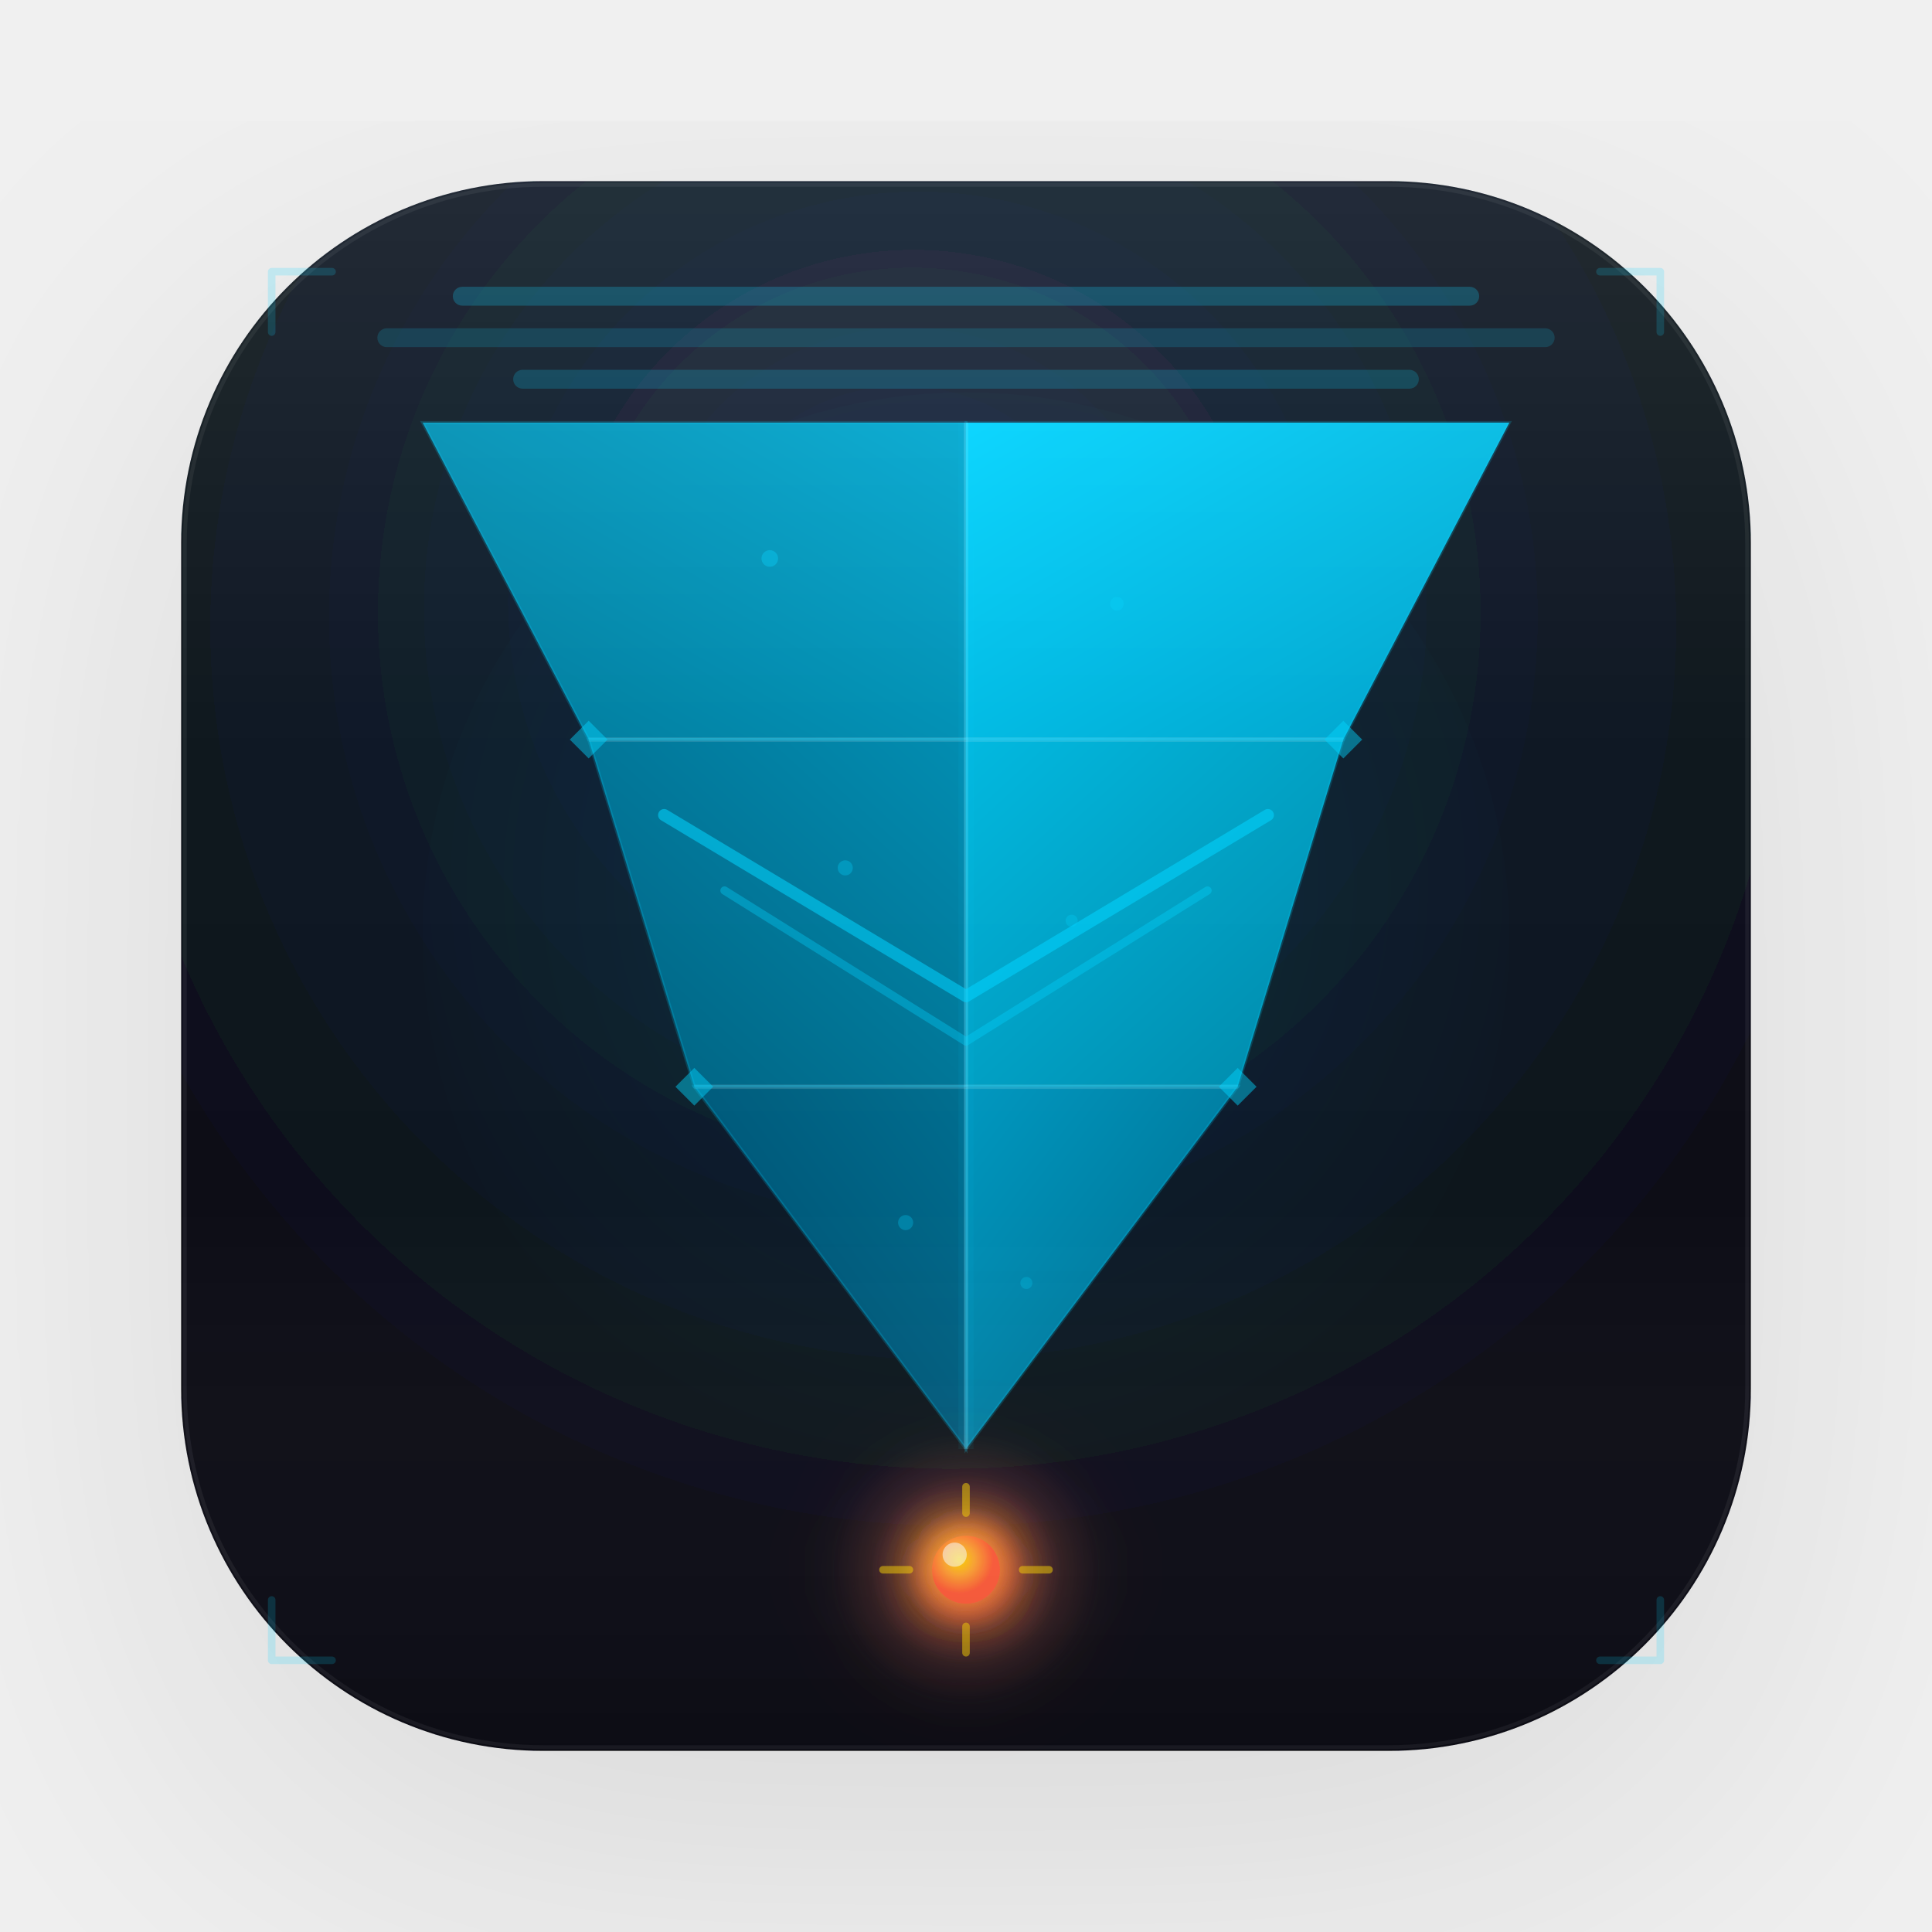
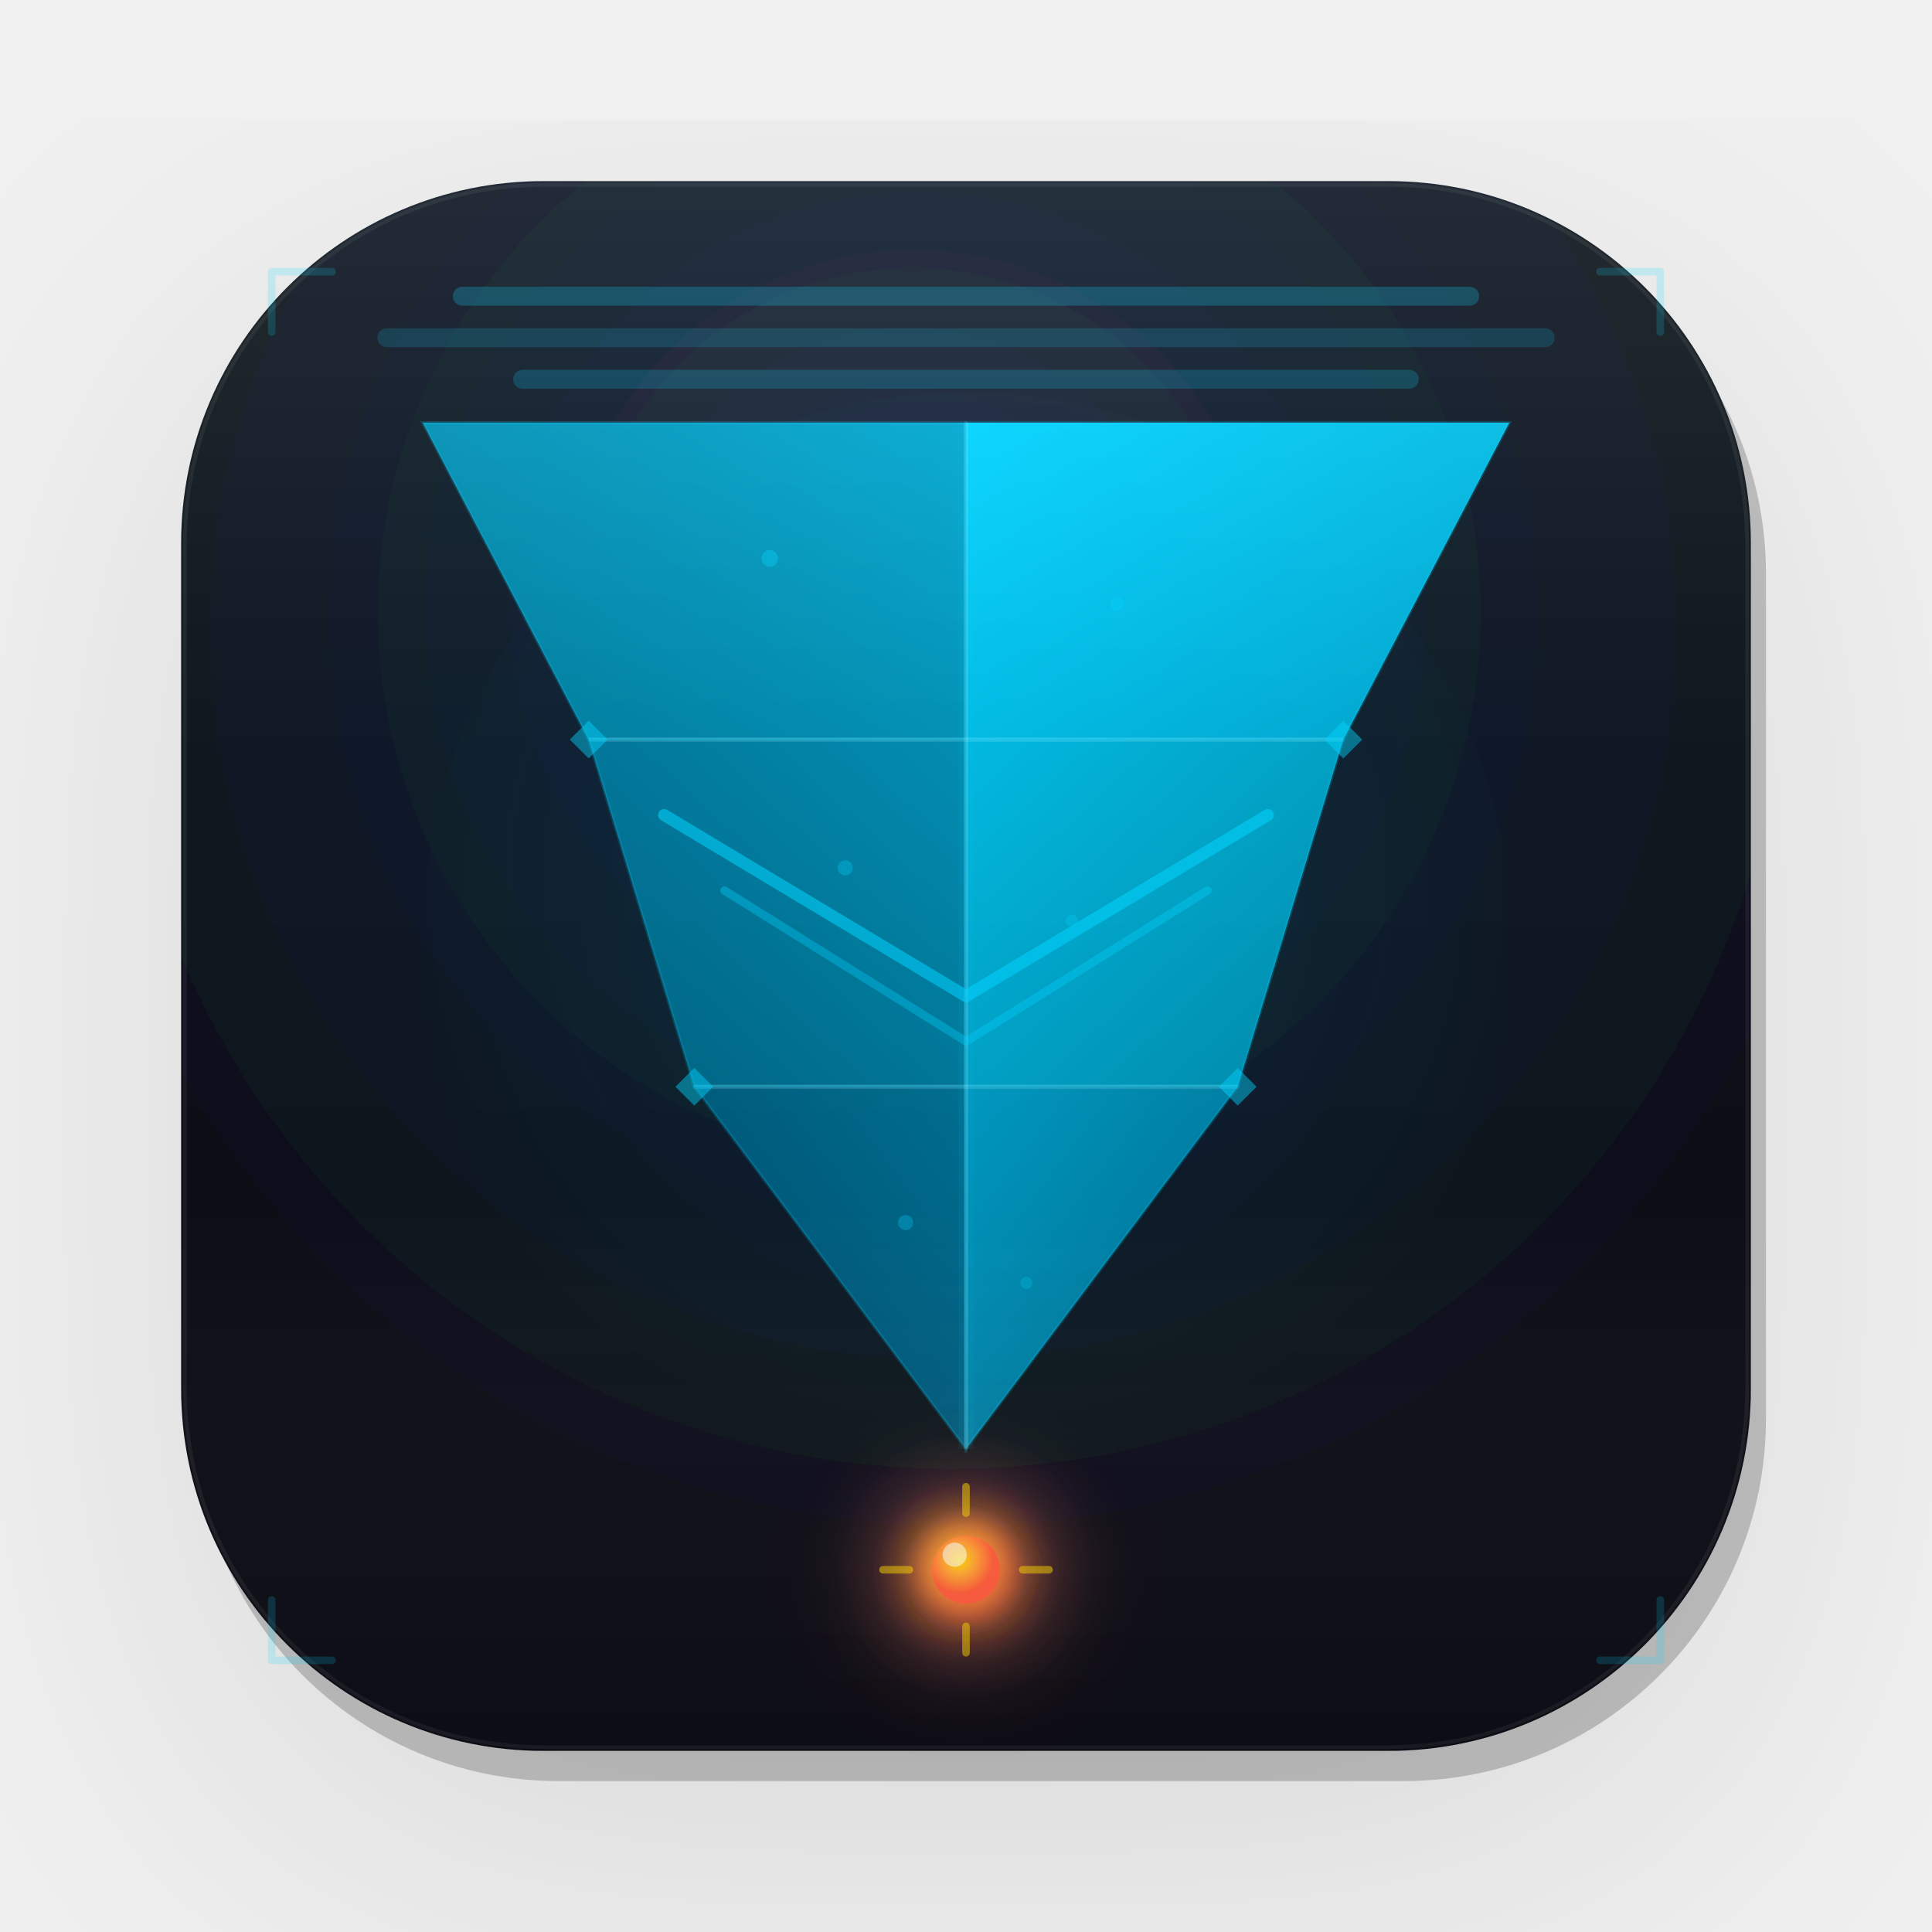
- <svg xmlns="http://www.w3.org/2000/svg" viewBox="0 0 256 256" width="256" height="256" role="img" aria-labelledby="icon-title icon-desc">
+ <svg xmlns="http://www.w3.org/2000/svg" width="256px" height="256px" viewBox="0 0 256 256" role="img" aria-labelledby="icon-title icon-desc">
  <defs>
-     <radialGradient id="bg" cx="50%" cy="30%" fx="45%" fy="25%" r="65%">
+     <radialGradient id="bg" cx="0.5" cy="0.3" r="0.65" fx="0.45" fy="0.25">
      <stop offset="0%" stop-color="#162840" />
      <stop offset="45%" stop-color="#101C2A" />
      <stop offset="100%" stop-color="#080C14" />
    </radialGradient>
-     <radialGradient id="inner-glow" cx="50%" cy="45%" r="55%">
-       <stop offset="0%" stop-color="#00D4FF" stop-opacity="0.10" />
+     <radialGradient id="inner-glow" cx="0.5" cy="0.45" r="0.55">
+       <stop offset="0%" stop-color="#00D4FF" stop-opacity="0.1" />
      <stop offset="60%" stop-color="#00D4FF" stop-opacity="0.03" />
      <stop offset="100%" stop-color="#00D4FF" stop-opacity="0" />
    </radialGradient>
-     <linearGradient id="s1l" x1="100%" y1="0%" x2="0%" y2="100%">
+     <linearGradient id="s1l" x1="1" y1="0" x2="0" y2="1">
      <stop offset="0%" stop-color="#00A8D0" />
      <stop offset="100%" stop-color="#007898" />
    </linearGradient>
-     <linearGradient id="s1r" x1="0%" y1="0%" x2="100%" y2="100%">
+     <linearGradient id="s1r" x1="0" y1="0" x2="1" y2="1">
      <stop offset="0%" stop-color="#00D4FF" />
      <stop offset="100%" stop-color="#00A0C8" />
    </linearGradient>
-     <linearGradient id="s2l" x1="100%" y1="0%" x2="0%" y2="100%">
+     <linearGradient id="s2l" x1="1" y1="0" x2="0" y2="1">
      <stop offset="0%" stop-color="#008CB0" />
      <stop offset="100%" stop-color="#006080" />
    </linearGradient>
-     <linearGradient id="s2r" x1="0%" y1="0%" x2="100%" y2="100%">
+     <linearGradient id="s2r" x1="0" y1="0" x2="1" y2="1">
      <stop offset="0%" stop-color="#00B8E0" />
      <stop offset="100%" stop-color="#0088A8" />
    </linearGradient>
-     <linearGradient id="s3l" x1="100%" y1="0%" x2="0%" y2="100%">
+     <linearGradient id="s3l" x1="1" y1="0" x2="0" y2="1">
      <stop offset="0%" stop-color="#006E90" />
      <stop offset="100%" stop-color="#004868" />
    </linearGradient>
-     <linearGradient id="s3r" x1="0%" y1="0%" x2="100%" y2="100%">
+     <linearGradient id="s3r" x1="0" y1="0" x2="1" y2="1">
      <stop offset="0%" stop-color="#0098C0" />
      <stop offset="100%" stop-color="#006888" />
    </linearGradient>
-     <radialGradient id="spark-outer" cx="50%" cy="50%" r="50%">
+     <radialGradient id="spark-outer" cx="0.5" cy="0.5" r="0.5">
      <stop offset="0%" stop-color="#FFB347" stop-opacity="0.7" />
      <stop offset="35%" stop-color="#FF8C42" stop-opacity="0.3" />
      <stop offset="70%" stop-color="#FF6B6B" stop-opacity="0.06" />
      <stop offset="100%" stop-color="#FF6B6B" stop-opacity="0" />
    </radialGradient>
-     <radialGradient id="spark-mid" cx="50%" cy="50%" r="50%">
+     <radialGradient id="spark-mid" cx="0.5" cy="0.5" r="0.5">
      <stop offset="0%" stop-color="#FFB347" stop-opacity="0.9" />
      <stop offset="50%" stop-color="#FF8C42" stop-opacity="0.4" />
      <stop offset="100%" stop-color="#E8403A" stop-opacity="0" />
    </radialGradient>
-     <radialGradient id="spark-core" cx="40%" cy="35%" r="50%">
+     <radialGradient id="spark-core" cx="0.4" cy="0.35" r="0.5">
      <stop offset="0%" stop-color="#FFD700" />
      <stop offset="45%" stop-color="#FFA533" />
      <stop offset="100%" stop-color="#FF5C3A" />
    </radialGradient>
-     <linearGradient id="glass" x1="0%" y1="0%" x2="0%" y2="100%">
+     <linearGradient id="glass" x1="0" y1="0" x2="0" y2="1">
      <stop offset="0%" stop-color="#fff" stop-opacity="0.09" />
      <stop offset="35%" stop-color="#fff" stop-opacity="0.01" />
-       <stop offset="65%" stop-color="#fff" stop-opacity="0.00" />
+       <stop offset="65%" stop-color="#fff" stop-opacity="0" />
      <stop offset="100%" stop-color="#000" stop-opacity="0.08" />
    </linearGradient>
    <filter id="shadow" x="-25%" y="-25%" width="150%" height="155%">
      <feDropShadow dx="0" dy="2" stdDeviation="4" flood-color="#000" flood-opacity="0.25" />
      <feDropShadow dx="0" dy="6" stdDeviation="12" flood-color="#000" flood-opacity="0.18" />
-       <feDropShadow dx="0" dy="16" stdDeviation="28" flood-color="#000" flood-opacity="0.10" />
+       <feDropShadow dx="0" dy="16" stdDeviation="28" flood-color="#000" flood-opacity="0.1" />
    </filter>
    <filter id="spark-glow" x="-200%" y="-200%" width="500%" height="500%">
      <feGaussianBlur in="SourceGraphic" stdDeviation="3" result="blur" />
      <feMerge>
        <feMergeNode in="blur" />
        <feMergeNode in="blur" />
        <feMergeNode in="SourceGraphic" />
      </feMerge>
    </filter>
    <filter id="spark-soft" x="-100%" y="-100%" width="300%" height="300%">
      <feGaussianBlur in="SourceGraphic" stdDeviation="6" result="blur" />
      <feMerge>
        <feMergeNode in="blur" />
        <feMergeNode in="SourceGraphic" />
      </feMerge>
    </filter>
  </defs>
-   <rect x="24" y="24" width="208" height="208" rx="48" ry="48" fill="url(#bg)" filter="url(#shadow)" />
-   <rect x="24.5" y="24.5" width="207" height="207" rx="47.5" ry="47.5" fill="none" stroke="#fff" stroke-width="0.5" opacity="0.06" />
-   <circle cx="128" cy="124" r="72" fill="url(#inner-glow)" />
-   <g opacity="0.8">
-     <rect x="60" y="38" width="136" height="2.5" rx="1.25" fill="#00D4FF" opacity="0.30" />
-     <rect x="50" y="43.5" width="156" height="2.5" rx="1.25" fill="#00D4FF" opacity="0.20" />
-     <rect x="68" y="49" width="120" height="2.5" rx="1.25" fill="#00D4FF" opacity="0.25" />
+   <g id="icon">
+     <rect fill="#000" opacity="0.2" x="26" y="28" width="208" height="208" rx="48" ry="48" />
+     <rect fill="url(#bg)" x="24" y="24" width="208" height="208" rx="48" ry="48" filter="url(#shadow)" />
+     <rect fill="none" stroke="#fff" stroke-width="0.5" opacity="0.06" x="24.5" y="24.5" width="207" height="207" rx="47.5" ry="47.5" />
+     <circle fill="url(#inner-glow)" cx="128" cy="124" r="72" />
+     <g id="data-bars" opacity="0.8">
+       <rect fill="#00D4FF" opacity="0.3" x="60" y="38" width="136" height="2.5" rx="1.25" ry="1.25" />
+       <rect fill="#00D4FF" opacity="0.2" x="50" y="43.5" width="156" height="2.5" rx="1.25" ry="1.25" />
+       <rect fill="#00D4FF" opacity="0.25" x="68" y="49" width="120" height="2.5" rx="1.25" ry="1.25" />
+     </g>
+     <g id="crystal">
+       <polygon fill="url(#s1l)" stroke="#00D4FF" stroke-width="0.4" stroke-opacity="0.18" points="56,56 128,56 128,98 78,98" />
+       <polygon fill="url(#s1r)" stroke="#00D4FF" stroke-width="0.4" stroke-opacity="0.18" points="128,56 200,56 178,98 128,98" />
+       <polygon fill="url(#s2l)" stroke="#00D4FF" stroke-width="0.4" stroke-opacity="0.18" points="78,98 128,98 128,144 92,144" />
+       <polygon fill="url(#s2r)" stroke="#00D4FF" stroke-width="0.4" stroke-opacity="0.18" points="128,98 178,98 164,144 128,144" />
+       <polygon fill="url(#s3l)" stroke="#00D4FF" stroke-width="0.4" stroke-opacity="0.18" points="92,144 128,144 128,192" />
+       <polygon fill="url(#s3r)" stroke="#00D4FF" stroke-width="0.4" stroke-opacity="0.18" points="128,144 164,144 128,192" />
+     </g>
+     <line stroke="#fff" stroke-width="0.6" opacity="0.12" x1="78" y1="98" x2="178" y2="98" />
+     <line stroke="#fff" stroke-width="0.6" opacity="0.12" x1="92" y1="144" x2="164" y2="144" />
+     <line stroke="#00D4FF" stroke-width="2" opacity="0.06" x1="128" y1="56" x2="128" y2="192" />
+     <line stroke="#fff" stroke-width="0.6" opacity="0.12" x1="128" y1="56" x2="128" y2="192" />
+     <path fill="none" stroke="#00D4FF" stroke-width="1.6" stroke-linecap="round" stroke-linejoin="round" opacity="0.55" d="M 88,108 L 128,132 L 168,108" />
+     <path fill="none" stroke="#00D4FF" stroke-width="1.1" stroke-linecap="round" stroke-linejoin="round" opacity="0.35" d="M 96,118 L 128,138 L 160,118" />
+     <polygon fill="#00D4FF" opacity="0.45" points="78,95.5 80.5,98 78,100.5 75.5,98" />
+     <polygon fill="#00D4FF" opacity="0.45" points="178,95.5 180.5,98 178,100.5 175.5,98" />
+     <polygon fill="#00D4FF" opacity="0.45" points="92,141.5 94.5,144 92,146.5 89.5,144" />
+     <polygon fill="#00D4FF" opacity="0.45" points="164,141.5 166.5,144 164,146.5 161.5,144" />
+     <circle fill="#00D4FF" opacity="0.35" cx="102" cy="74" r="1.1" />
+     <circle fill="#00D4FF" opacity="0.28" cx="148" cy="80" r="0.9" />
+     <circle fill="#00D4FF" opacity="0.3" cx="112" cy="115" r="1" />
+     <circle fill="#00D4FF" opacity="0.25" cx="142" cy="122" r="0.8" />
+     <circle fill="#00D4FF" opacity="0.28" cx="120" cy="162" r="1" />
+     <circle fill="#00D4FF" opacity="0.22" cx="136" cy="170" r="0.8" />
+     <circle fill="url(#spark-outer)" cx="128" cy="208" r="18" filter="url(#spark-soft)" />
+     <circle fill="url(#spark-mid)" cx="128" cy="208" r="8" />
+     <circle fill="url(#spark-core)" cx="128" cy="208" r="4.5" filter="url(#spark-glow)" />
+     <circle fill="#fff" opacity="0.55" cx="126.5" cy="206" r="1.6" />
+     <line stroke="#FFD700" stroke-width="1" stroke-linecap="round" opacity="0.5" x1="128" y1="200.5" x2="128" y2="197" />
+     <line stroke="#FFD700" stroke-width="1" stroke-linecap="round" opacity="0.5" x1="128" y1="215.5" x2="128" y2="219" />
+     <line stroke="#FFD700" stroke-width="1" stroke-linecap="round" opacity="0.5" x1="120.5" y1="208" x2="117" y2="208" />
+     <line stroke="#FFD700" stroke-width="1" stroke-linecap="round" opacity="0.5" x1="135.5" y1="208" x2="139" y2="208" />
+     <path fill="none" stroke="#00D4FF" stroke-width="1" stroke-linecap="round" opacity="0.18" d="M 36,36 L 36,44 M 36,36 L 44,36" />
+     <path fill="none" stroke="#00D4FF" stroke-width="1" stroke-linecap="round" opacity="0.18" d="M 220,36 L 220,44 M 220,36 L 212,36" />
+     <path fill="none" stroke="#00D4FF" stroke-width="1" stroke-linecap="round" opacity="0.18" d="M 36,220 L 36,212 M 36,220 L 44,220" />
+     <path fill="none" stroke="#00D4FF" stroke-width="1" stroke-linecap="round" opacity="0.18" d="M 220,220 L 220,212 M 220,220 L 212,220" />
+     <rect fill="url(#glass)" x="24" y="24" width="208" height="208" rx="48" ry="48" />
  </g>
-   <g stroke="#00D4FF" stroke-width="0.4" stroke-opacity="0.18">
-     <polygon points="56,56 128,56 128,98 78,98" fill="url(#s1l)" />
-     <polygon points="128,56 200,56 178,98 128,98" fill="url(#s1r)" />
-   </g>
-   <g stroke="#00D4FF" stroke-width="0.4" stroke-opacity="0.18">
-     <polygon points="78,98 128,98 128,144 92,144" fill="url(#s2l)" />
-     <polygon points="128,98 178,98 164,144 128,144" fill="url(#s2r)" />
-   </g>
-   <g stroke="#00D4FF" stroke-width="0.4" stroke-opacity="0.18">
-     <polygon points="92,144 128,144 128,192" fill="url(#s3l)" />
-     <polygon points="128,144 164,144 128,192" fill="url(#s3r)" />
-   </g>
-   <line x1="78" y1="98" x2="178" y2="98" stroke="#fff" stroke-width="0.6" opacity="0.12" />
-   <line x1="92" y1="144" x2="164" y2="144" stroke="#fff" stroke-width="0.6" opacity="0.12" />
-   <line x1="128" y1="56" x2="128" y2="192" stroke="#00D4FF" stroke-width="2" opacity="0.06" />
-   <line x1="128" y1="56" x2="128" y2="192" stroke="#fff" stroke-width="0.6" opacity="0.12" />
-   <path d="M 88,108 L 128,132 L 168,108" fill="none" stroke="#00D4FF" stroke-width="1.6" stroke-linecap="round" stroke-linejoin="round" opacity="0.55" />
-   <path d="M 96,118 L 128,138 L 160,118" fill="none" stroke="#00D4FF" stroke-width="1.1" stroke-linecap="round" stroke-linejoin="round" opacity="0.35" />
-   <g fill="#00D4FF" opacity="0.45">
-     <polygon points="78,95.5 80.5,98 78,100.5 75.5,98" />
-     <polygon points="178,95.5 180.5,98 178,100.5 175.5,98" />
-     <polygon points="92,141.5 94.5,144 92,146.5 89.5,144" />
-     <polygon points="164,141.5 166.5,144 164,146.5 161.5,144" />
-   </g>
-   <g fill="#00D4FF">
-     <circle cx="102" cy="74" r="1.1" opacity="0.35" />
-     <circle cx="148" cy="80" r="0.9" opacity="0.28" />
-     <circle cx="112" cy="115" r="1.0" opacity="0.30" />
-     <circle cx="142" cy="122" r="0.8" opacity="0.25" />
-     <circle cx="120" cy="162" r="1.0" opacity="0.28" />
-     <circle cx="136" cy="170" r="0.8" opacity="0.22" />
-   </g>
-   <circle cx="128" cy="208" r="18" fill="url(#spark-outer)" filter="url(#spark-soft)" />
-   <circle cx="128" cy="208" r="8" fill="url(#spark-mid)" />
-   <circle cx="128" cy="208" r="4.5" fill="url(#spark-core)" filter="url(#spark-glow)" />
-   <circle cx="126.5" cy="206" r="1.6" fill="#fff" opacity="0.55" />
-   <g stroke="#FFD700" stroke-width="1" stroke-linecap="round" opacity="0.5">
-     <line x1="128" y1="200.5" x2="128" y2="197" />
-     <line x1="128" y1="215.5" x2="128" y2="219" />
-     <line x1="120.5" y1="208" x2="117" y2="208" />
-     <line x1="135.5" y1="208" x2="139" y2="208" />
-   </g>
-   <g stroke="#00D4FF" stroke-width="1" stroke-linecap="round" fill="none" opacity="0.18">
-     <path d="M 36,36 L 36,44 M 36,36 L 44,36" />
-     <path d="M 220,36 L 220,44 M 220,36 L 212,36" />
-     <path d="M 36,220 L 36,212 M 36,220 L 44,220" />
-     <path d="M 220,220 L 220,212 M 220,220 L 212,220" />
-   </g>
-   <rect x="24" y="24" width="208" height="208" rx="48" ry="48" fill="url(#glass)" />
</svg>
